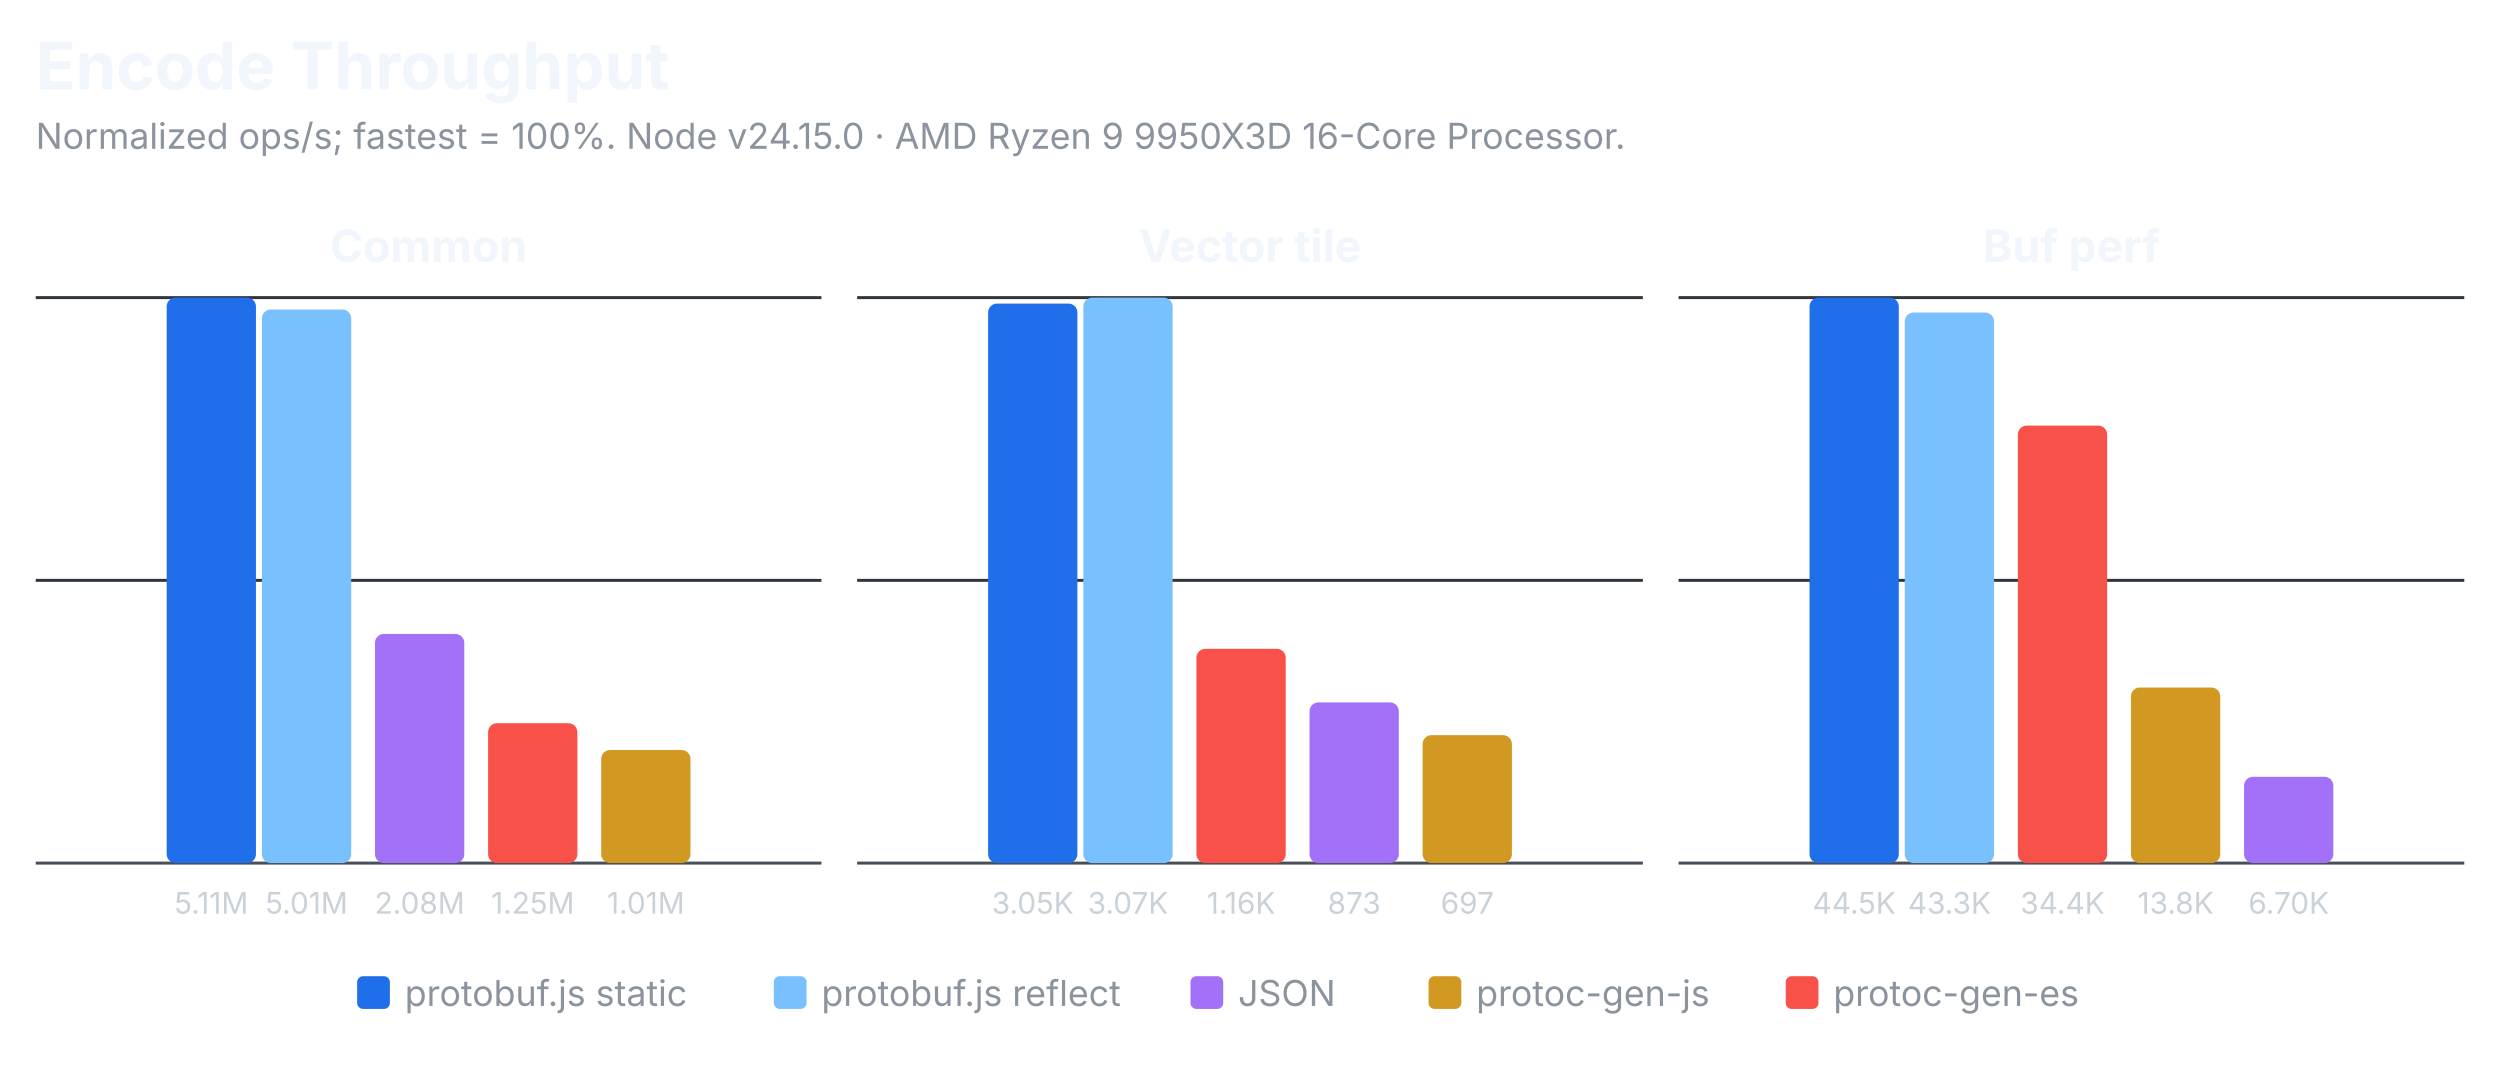
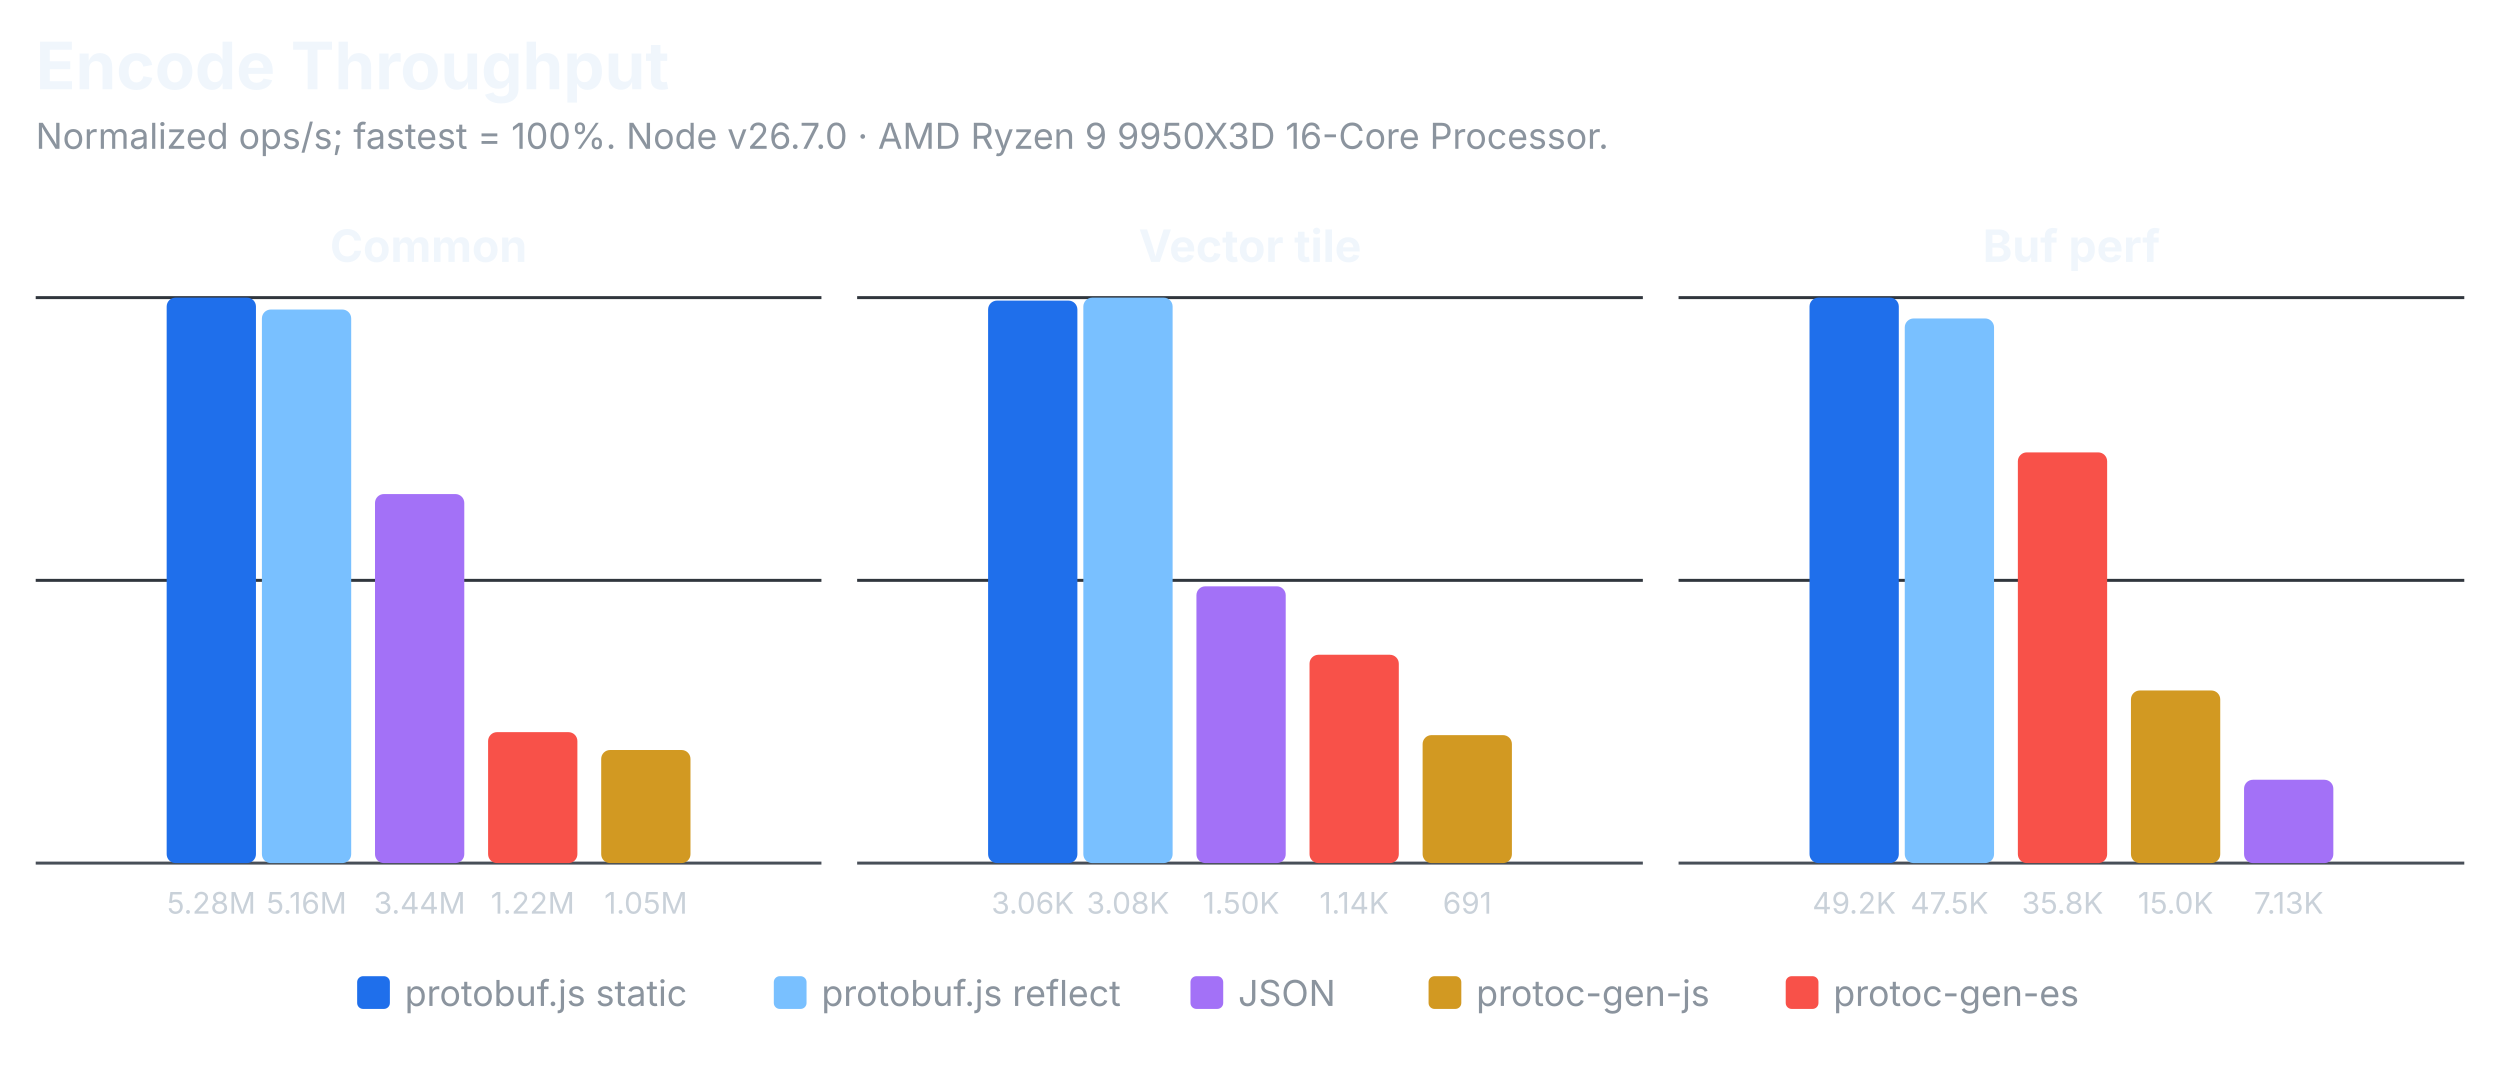
<svg xmlns="http://www.w3.org/2000/svg" width="840" height="362" viewBox="0 0 840 362" role="img" aria-labelledby="title desc">
  <style>
text{font-family:-apple-system,BlinkMacSystemFont,'Segoe UI',sans-serif;fill:#f0f6fc}
.title{font-size:22px;font-weight:700}.meta,.legend{font-size:12px;fill:#8b949e}.case{font-size:15px;font-weight:700}.value{font-size:10px;fill:#c9d1d9}.axis{stroke:#484f58;stroke-width:1}.grid{stroke:#30363d;stroke-width:1}.bar{rx:3;ry:3}
</style>
  <text x="12" y="30" class="title">Encode Throughput</text>
-   <text x="12" y="50" class="meta">Normalized ops/s; fastest = 100%. Node v24.15.0 · AMD Ryzen 9 9950X3D 16-Core Processor.</text>
+   <text x="12" y="50" class="meta">Normalized ops/s; fastest = 100%. Node v26.7.0 · AMD Ryzen 9 9950X3D 16-Core Processor.</text>
  <text x="144" y="88" text-anchor="middle" class="case">Common</text>
  <line x1="12" y1="290" x2="276" y2="290" class="axis" />
  <line x1="12" y1="195" x2="276" y2="195" class="grid" />
  <line x1="12" y1="100" x2="276" y2="100" class="grid" />
  <rect x="56" y="100" width="30" height="190" class="bar" fill="#1f6feb" />
-   <text x="71" y="307" text-anchor="middle" class="value">5.11M</text>
+   <text x="71" y="307" text-anchor="middle" class="value">5.28M</text>
  <rect x="88" y="104" width="30" height="186" class="bar" fill="#79c0ff" />
-   <text x="103" y="307" text-anchor="middle" class="value">5.01M</text>
-   <rect x="126" y="213" width="30" height="77" class="bar" fill="#a371f7" />
-   <text x="141" y="307" text-anchor="middle" class="value">2.08M</text>
-   <rect x="164" y="243" width="30" height="47" class="bar" fill="#f85149" />
-   <text x="179" y="307" text-anchor="middle" class="value">1.25M</text>
+   <text x="103" y="307" text-anchor="middle" class="value">5.16M</text>
+   <rect x="126" y="166" width="30" height="124" class="bar" fill="#a371f7" />
+   <text x="141" y="307" text-anchor="middle" class="value">3.44M</text>
+   <rect x="164" y="246" width="30" height="44" class="bar" fill="#f85149" />
+   <text x="179" y="307" text-anchor="middle" class="value">1.22M</text>
  <rect x="202" y="252" width="30" height="38" class="bar" fill="#d29922" />
-   <text x="217" y="307" text-anchor="middle" class="value">1.01M</text>
+   <text x="217" y="307" text-anchor="middle" class="value">1.05M</text>
  <text x="420" y="88" text-anchor="middle" class="case">Vector tile</text>
  <line x1="288" y1="290" x2="552" y2="290" class="axis" />
  <line x1="288" y1="195" x2="552" y2="195" class="grid" />
  <line x1="288" y1="100" x2="552" y2="100" class="grid" />
-   <rect x="332" y="102" width="30" height="188" class="bar" fill="#1f6feb" />
-   <text x="347" y="307" text-anchor="middle" class="value">3.05K</text>
+   <rect x="332" y="101" width="30" height="189" class="bar" fill="#1f6feb" />
+   <text x="347" y="307" text-anchor="middle" class="value">3.06K</text>
  <rect x="364" y="100" width="30" height="190" class="bar" fill="#79c0ff" />
-   <text x="379" y="307" text-anchor="middle" class="value">3.07K</text>
-   <rect x="402" y="218" width="30" height="72" class="bar" fill="#f85149" />
-   <text x="417" y="307" text-anchor="middle" class="value">1.16K</text>
-   <rect x="440" y="236" width="30" height="54" class="bar" fill="#a371f7" />
-   <text x="455" y="307" text-anchor="middle" class="value">873</text>
+   <text x="379" y="307" text-anchor="middle" class="value">3.08K</text>
+   <rect x="402" y="197" width="30" height="93" class="bar" fill="#a371f7" />
+   <text x="417" y="307" text-anchor="middle" class="value">1.50K</text>
+   <rect x="440" y="220" width="30" height="70" class="bar" fill="#f85149" />
+   <text x="455" y="307" text-anchor="middle" class="value">1.14K</text>
  <rect x="478" y="247" width="30" height="43" class="bar" fill="#d29922" />
-   <text x="493" y="307" text-anchor="middle" class="value">697</text>
+   <text x="493" y="307" text-anchor="middle" class="value">691</text>
  <text x="696" y="88" text-anchor="middle" class="case">Buf perf</text>
  <line x1="564" y1="290" x2="828" y2="290" class="axis" />
  <line x1="564" y1="195" x2="828" y2="195" class="grid" />
  <line x1="564" y1="100" x2="828" y2="100" class="grid" />
  <rect x="608" y="100" width="30" height="190" class="bar" fill="#1f6feb" />
-   <text x="623" y="307" text-anchor="middle" class="value">44.5K</text>
-   <rect x="640" y="105" width="30" height="185" class="bar" fill="#79c0ff" />
-   <text x="655" y="307" text-anchor="middle" class="value">43.3K</text>
-   <rect x="678" y="143" width="30" height="147" class="bar" fill="#f85149" />
-   <text x="693" y="307" text-anchor="middle" class="value">34.4K</text>
-   <rect x="716" y="231" width="30" height="59" class="bar" fill="#d29922" />
-   <text x="731" y="307" text-anchor="middle" class="value">13.8K</text>
-   <rect x="754" y="261" width="30" height="29" class="bar" fill="#a371f7" />
-   <text x="769" y="307" text-anchor="middle" class="value">6.70K</text>
+   <text x="623" y="307" text-anchor="middle" class="value">49.2K</text>
+   <rect x="640" y="107" width="30" height="183" class="bar" fill="#79c0ff" />
+   <text x="655" y="307" text-anchor="middle" class="value">47.5K</text>
+   <rect x="678" y="152" width="30" height="138" class="bar" fill="#f85149" />
+   <text x="693" y="307" text-anchor="middle" class="value">35.8K</text>
+   <rect x="716" y="232" width="30" height="58" class="bar" fill="#d29922" />
+   <text x="731" y="307" text-anchor="middle" class="value">15.0K</text>
+   <rect x="754" y="262" width="30" height="28" class="bar" fill="#a371f7" />
+   <text x="769" y="307" text-anchor="middle" class="value">7.13K</text>
  <rect x="120" y="328" width="11" height="11" rx="2" ry="2" fill="#1f6feb" />
  <text x="136" y="338" class="legend">protobuf.js static</text>
  <rect x="260" y="328" width="11" height="11" rx="2" ry="2" fill="#79c0ff" />
  <text x="276" y="338" class="legend">protobuf.js reflect</text>
  <rect x="400" y="328" width="11" height="11" rx="2" ry="2" fill="#a371f7" />
  <text x="416" y="338" class="legend">JSON</text>
  <rect x="480" y="328" width="11" height="11" rx="2" ry="2" fill="#d29922" />
  <text x="496" y="338" class="legend">protoc-gen-js</text>
  <rect x="600" y="328" width="11" height="11" rx="2" ry="2" fill="#f85149" />
  <text x="616" y="338" class="legend">protoc-gen-es</text>
</svg>
